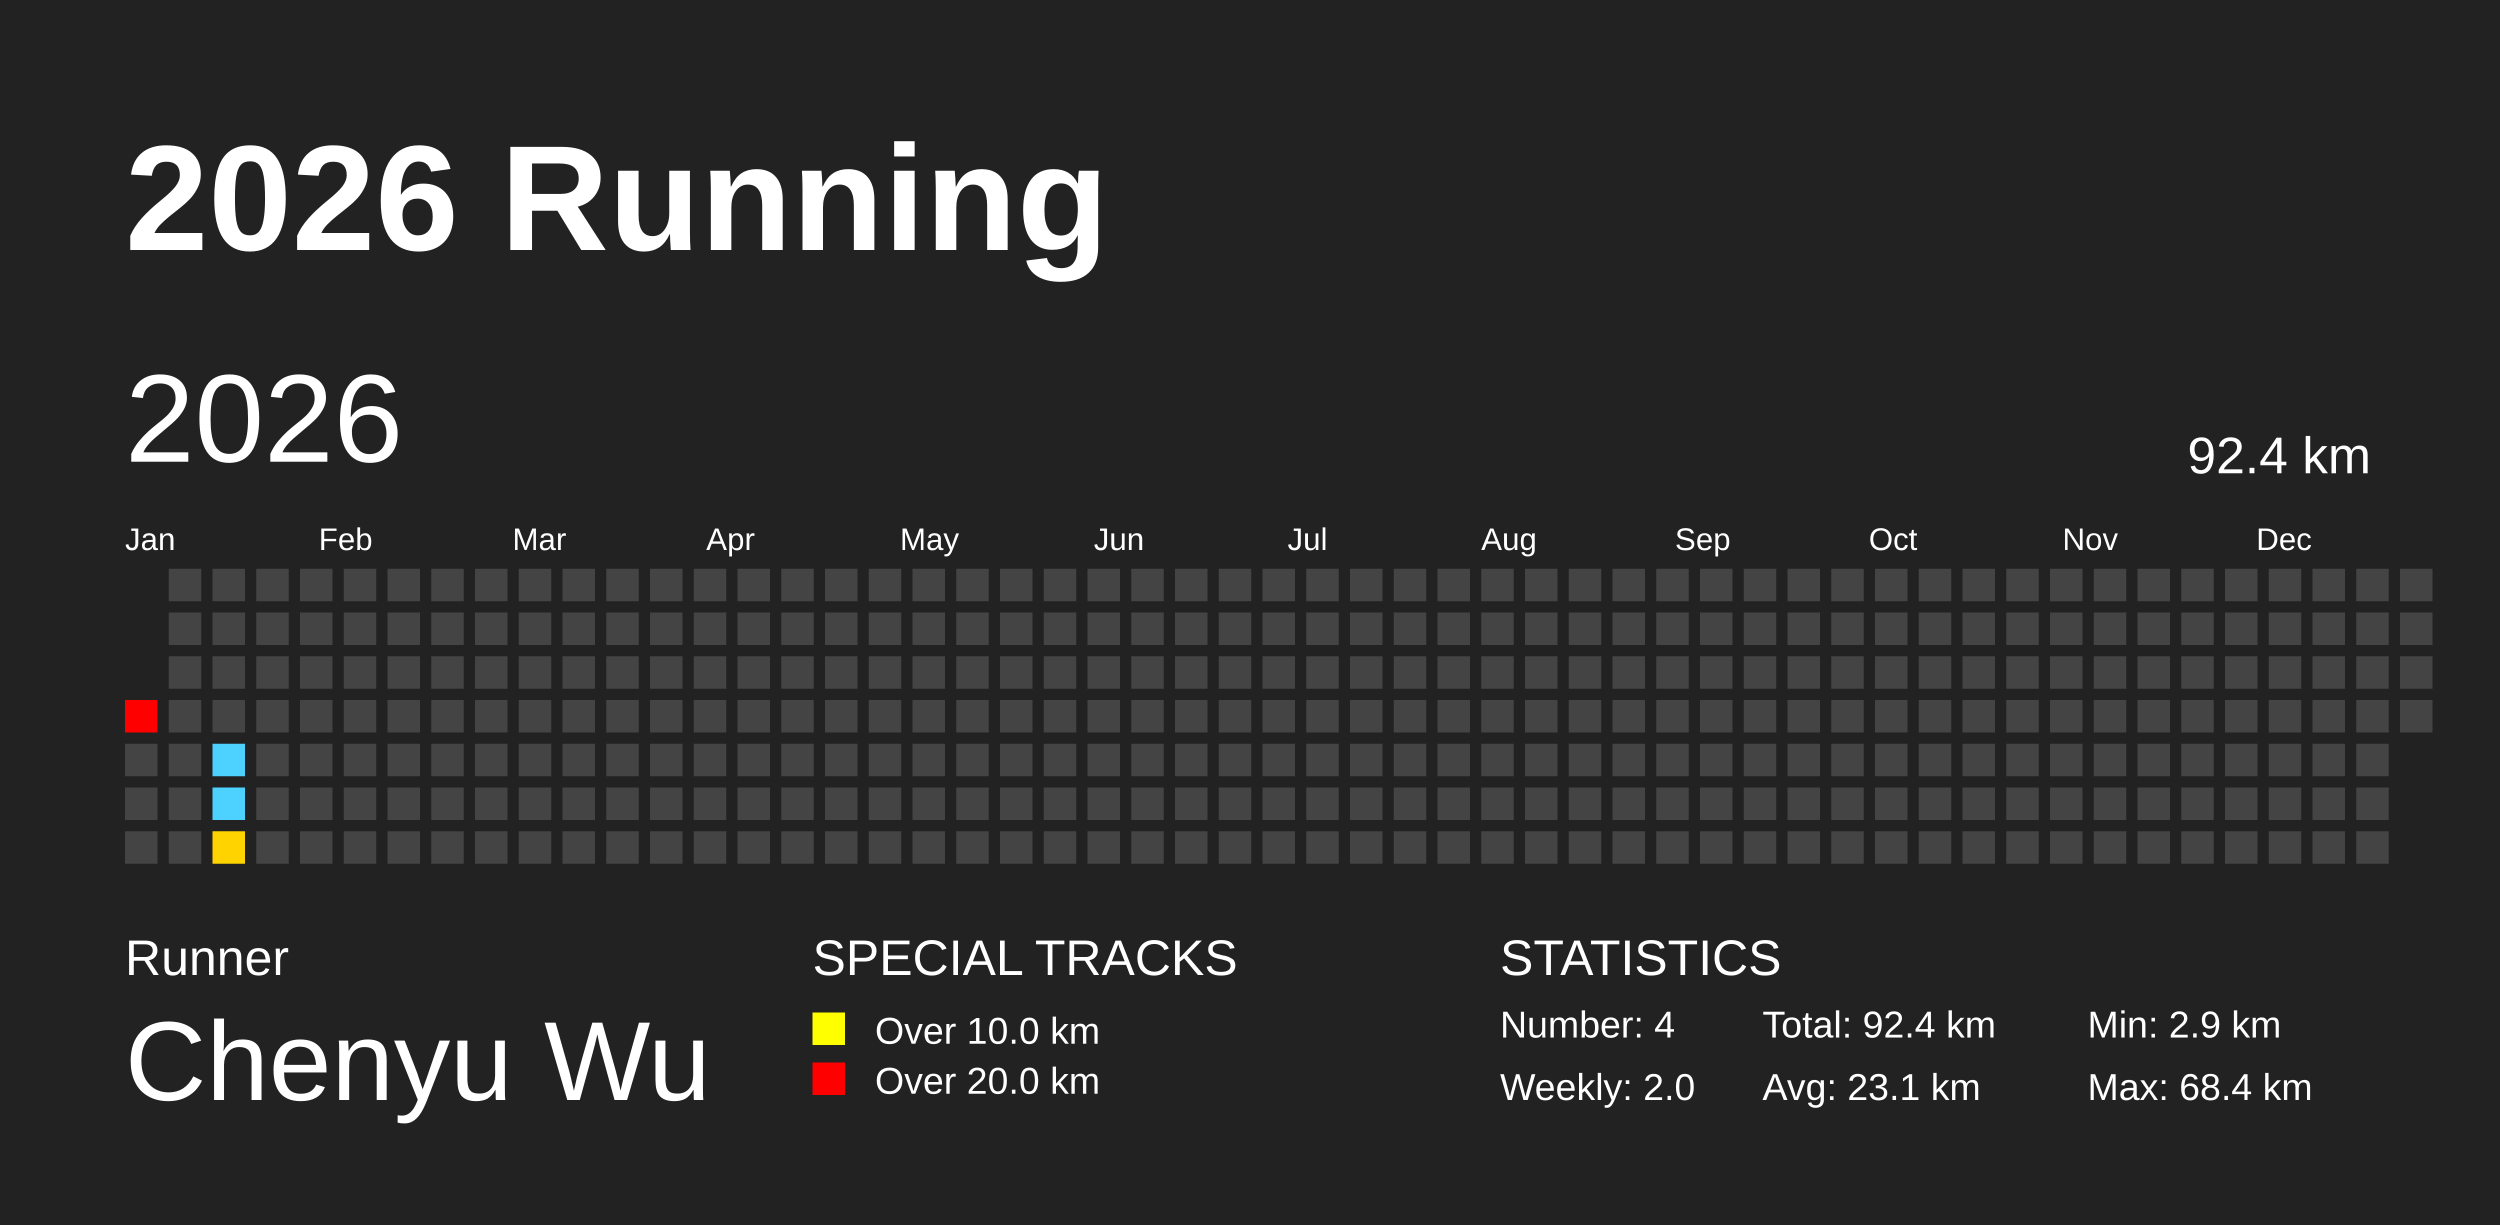
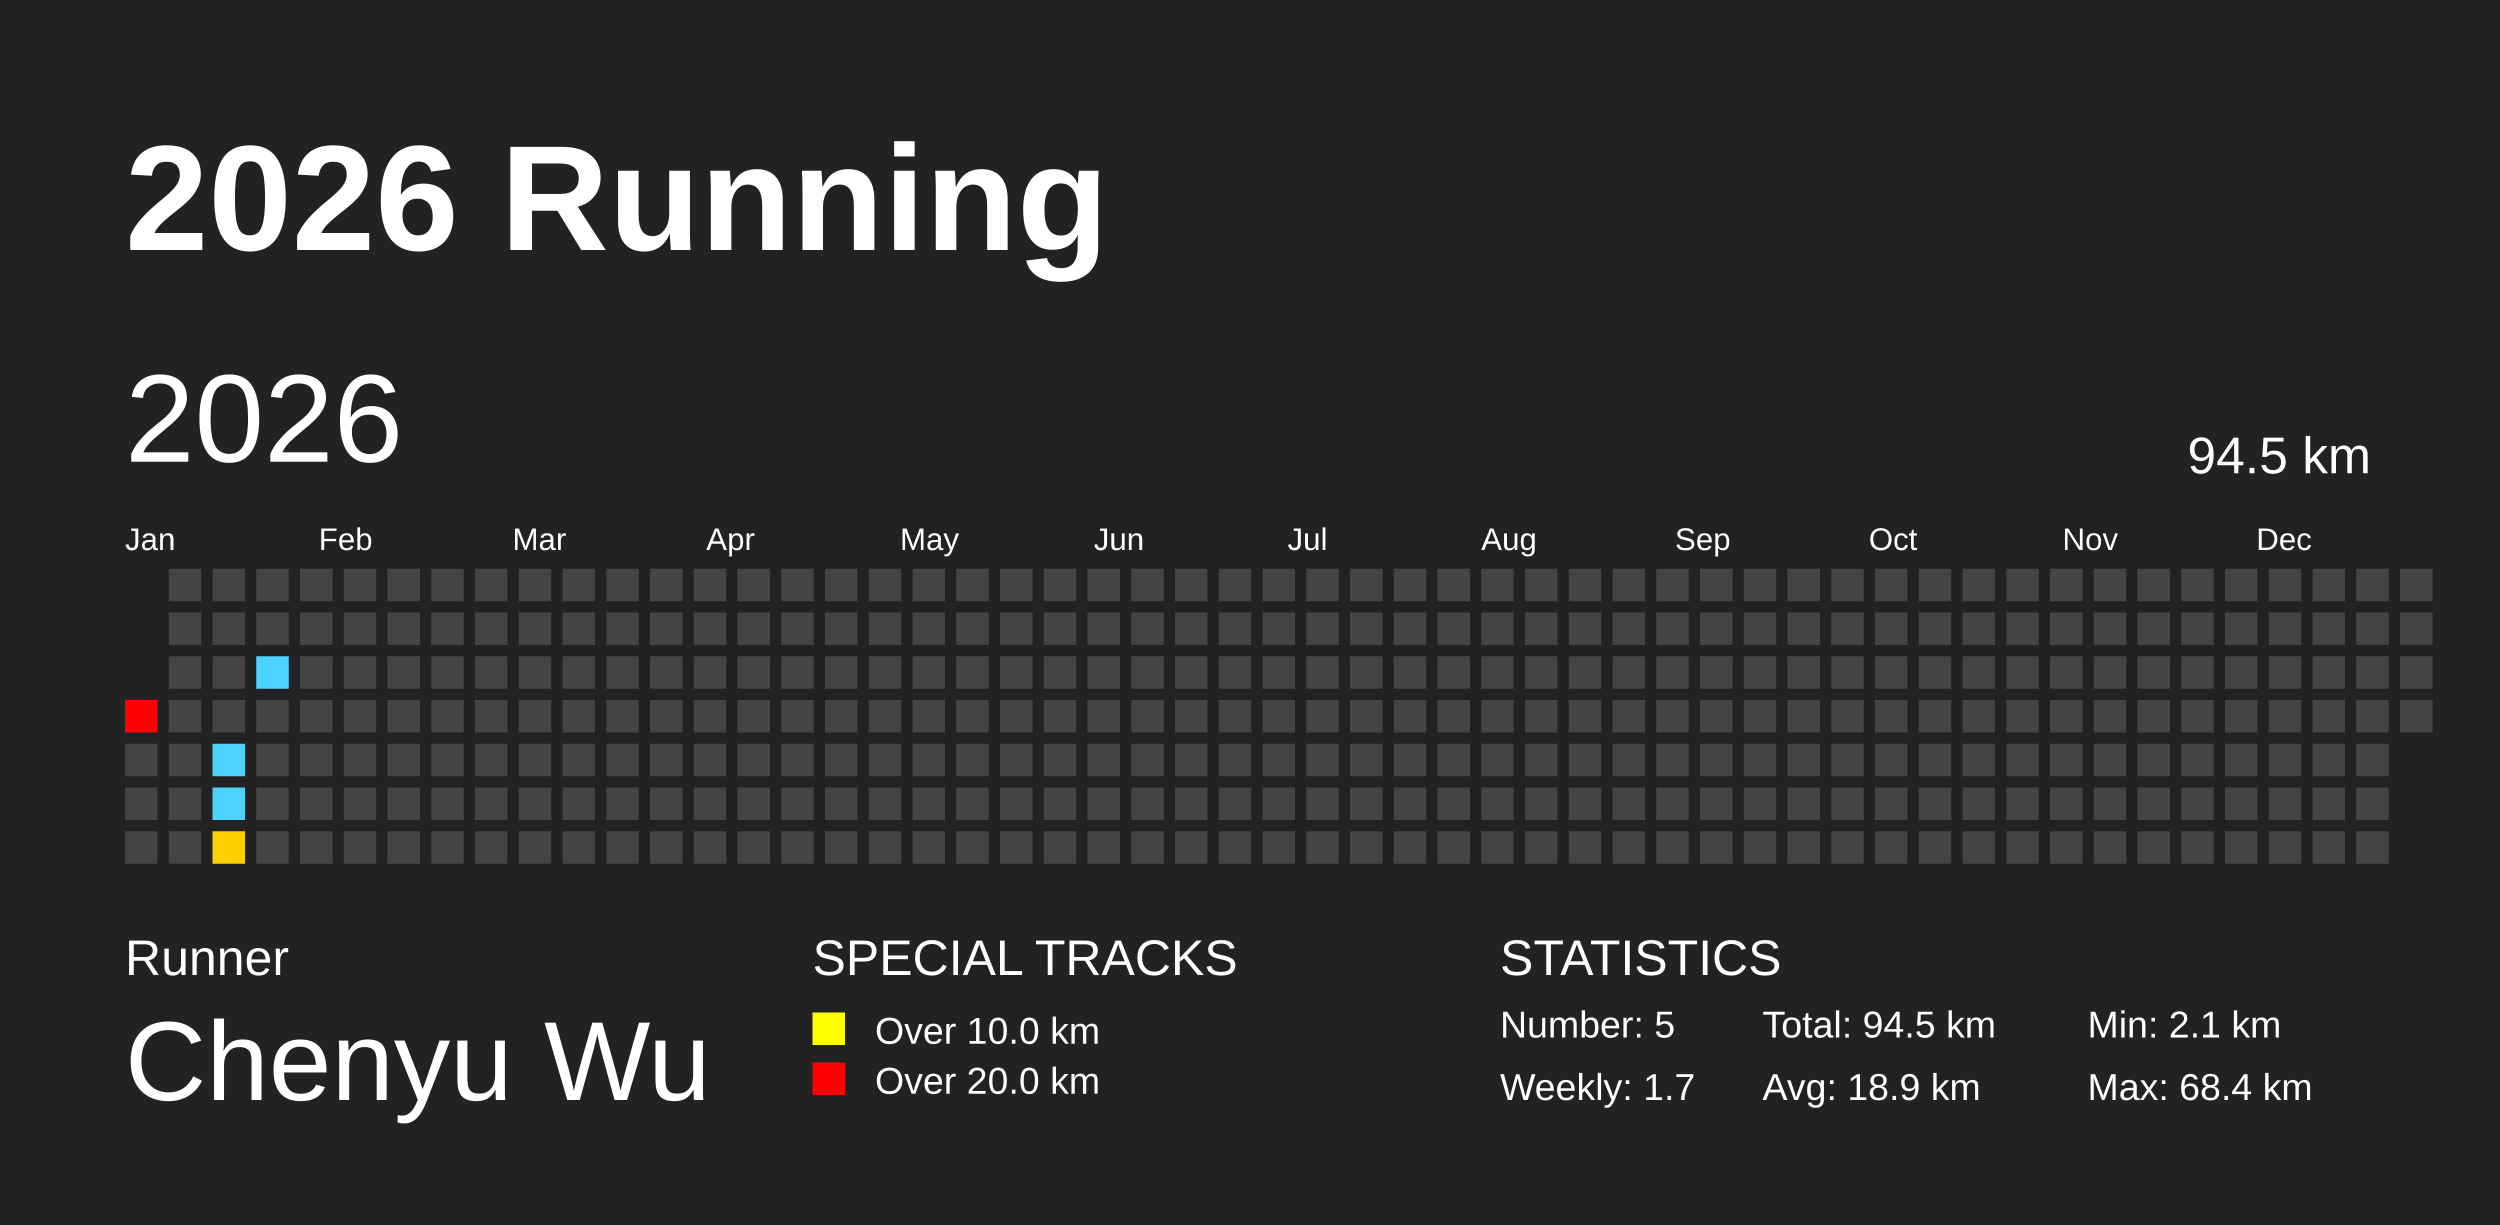
<svg xmlns="http://www.w3.org/2000/svg" baseProfile="full" height="98mm" version="1.1" viewBox="0,0,200,98" width="200mm">
  <defs />
  <rect fill="#222222" height="98" width="200" x="0" y="0" />
  <text fill="#FFFFFF" style="font-size:12px; font-family:Arial; font-weight:bold;" x="10" y="20">2026 Running</text>
  <text fill="#FFFFFF" style="font-size:4px; font-family:Arial" x="10" y="78">Runner</text>
  <text fill="#FFFFFF" style="font-size:9px; font-family:Arial" x="10" y="88">Chenyu Wu</text>
  <text fill="#FFFFFF" style="font-size:4px; font-family:Arial" x="65" y="78">SPECIAL TRACKS</text>
  <rect fill="yellow" height="2.6" width="2.6" x="65" y="81" />
  <text fill="#FFFFFF" style="font-size:3px; font-family:Arial" x="70" y="83.5">Over 10.0 km</text>
  <rect fill="red" height="2.6" width="2.6" x="65" y="85" />
  <text fill="#FFFFFF" style="font-size:3px; font-family:Arial" x="70" y="87.5">Over 20.0 km</text>
  <text fill="#FFFFFF" style="font-size:4px; font-family:Arial" x="120" y="78">STATISTICS</text>
-   <text fill="#FFFFFF" style="font-size:3px; font-family:Arial" x="120" y="83">Number: 4</text>
-   <text fill="#FFFFFF" style="font-size:3px; font-family:Arial" x="120" y="88">Weekly: 2.0</text>
-   <text fill="#FFFFFF" style="font-size:3px; font-family:Arial" x="141" y="83">Total: 92.4 km</text>
-   <text fill="#FFFFFF" style="font-size:3px; font-family:Arial" x="141" y="88">Avg: 23.1 km</text>
-   <text fill="#FFFFFF" style="font-size:3px; font-family:Arial" x="167" y="83">Min: 2.9 km</text>
+   <text fill="#FFFFFF" style="font-size:3px; font-family:Arial" x="120" y="83">Number: 5</text>
+   <text fill="#FFFFFF" style="font-size:3px; font-family:Arial" x="120" y="88">Weekly: 1.7</text>
+   <text fill="#FFFFFF" style="font-size:3px; font-family:Arial" x="141" y="83">Total: 94.5 km</text>
+   <text fill="#FFFFFF" style="font-size:3px; font-family:Arial" x="141" y="88">Avg: 18.9 km</text>
+   <text fill="#FFFFFF" style="font-size:3px; font-family:Arial" x="167" y="83">Min: 2.1 km</text>
  <text fill="#FFFFFF" style="font-size:3px; font-family:Arial" x="167" y="88">Max: 68.4 km</text>
  <text dominant-baseline="hanging" fill="#FFFFFF" style="font-size:10.0px; font-family:Arial;" x="10" y="30">2026</text>
-   <text dominant-baseline="hanging" fill="#FFFFFF" style="font-size:4.125px; font-family:Arial;" x="175" y="35">92.4 km</text>
+   <text dominant-baseline="hanging" fill="#FFFFFF" style="font-size:4.125px; font-family:Arial;" x="175" y="35">94.5 km</text>
  <text fill="#FFFFFF" style="font-size:2.5px; font-family:Arial" x="10.0" y="44">Jan</text>
  <text fill="#FFFFFF" style="font-size:2.5px; font-family:Arial" x="25.5" y="44">Feb</text>
  <text fill="#FFFFFF" style="font-size:2.5px; font-family:Arial" x="41.0" y="44">Mar</text>
  <text fill="#FFFFFF" style="font-size:2.5px; font-family:Arial" x="56.5" y="44">Apr</text>
  <text fill="#FFFFFF" style="font-size:2.5px; font-family:Arial" x="72.0" y="44">May</text>
  <text fill="#FFFFFF" style="font-size:2.5px; font-family:Arial" x="87.5" y="44">Jun</text>
  <text fill="#FFFFFF" style="font-size:2.5px; font-family:Arial" x="103.0" y="44">Jul</text>
  <text fill="#FFFFFF" style="font-size:2.5px; font-family:Arial" x="118.5" y="44">Aug</text>
  <text fill="#FFFFFF" style="font-size:2.5px; font-family:Arial" x="134.0" y="44">Sep</text>
  <text fill="#FFFFFF" style="font-size:2.5px; font-family:Arial" x="149.5" y="44">Oct</text>
  <text fill="#FFFFFF" style="font-size:2.5px; font-family:Arial" x="165.0" y="44">Nov</text>
  <text fill="#FFFFFF" style="font-size:2.5px; font-family:Arial" x="180.5" y="44">Dec</text>
  <rect fill="red" height="2.6" width="2.6" x="10.0" y="56.0" />
  <rect fill="#444444" height="2.6" width="2.6" x="10.0" y="59.5" />
  <rect fill="#444444" height="2.6" width="2.6" x="10.0" y="63.0" />
  <rect fill="#444444" height="2.6" width="2.6" x="10.0" y="66.5" />
  <rect fill="#444444" height="2.6" width="2.6" x="13.5" y="45.5" />
  <rect fill="#444444" height="2.6" width="2.6" x="13.5" y="49.0" />
  <rect fill="#444444" height="2.6" width="2.6" x="13.5" y="52.5" />
  <rect fill="#444444" height="2.6" width="2.6" x="13.5" y="56.0" />
  <rect fill="#444444" height="2.6" width="2.6" x="13.5" y="59.5" />
  <rect fill="#444444" height="2.6" width="2.6" x="13.5" y="63.0" />
  <rect fill="#444444" height="2.6" width="2.6" x="13.5" y="66.5" />
  <rect fill="#444444" height="2.6" width="2.6" x="17.0" y="45.5" />
  <rect fill="#444444" height="2.6" width="2.6" x="17.0" y="49.0" />
  <rect fill="#444444" height="2.6" width="2.6" x="17.0" y="52.5" />
  <rect fill="#444444" height="2.6" width="2.6" x="17.0" y="56.0" />
  <rect fill="#4dd2ff" height="2.6" width="2.6" x="17.0" y="59.5" />
  <rect fill="#4dd2ff" height="2.6" width="2.6" x="17.0" y="63.0" />
-   <rect fill="#ffd300" height="2.6" width="2.6" x="17.0" y="66.5" />
+   <rect fill="#ffd000" height="2.6" width="2.6" x="17.0" y="66.5" />
  <rect fill="#444444" height="2.6" width="2.6" x="20.5" y="45.5" />
  <rect fill="#444444" height="2.6" width="2.6" x="20.5" y="49.0" />
-   <rect fill="#444444" height="2.6" width="2.6" x="20.5" y="52.5" />
+   <rect fill="#4dd2ff" height="2.6" width="2.6" x="20.5" y="52.5" />
  <rect fill="#444444" height="2.6" width="2.6" x="20.5" y="56.0" />
  <rect fill="#444444" height="2.6" width="2.6" x="20.5" y="59.5" />
  <rect fill="#444444" height="2.6" width="2.6" x="20.5" y="63.0" />
  <rect fill="#444444" height="2.6" width="2.6" x="20.5" y="66.5" />
  <rect fill="#444444" height="2.6" width="2.6" x="24.0" y="45.5" />
  <rect fill="#444444" height="2.6" width="2.6" x="24.0" y="49.0" />
  <rect fill="#444444" height="2.6" width="2.6" x="24.0" y="52.5" />
  <rect fill="#444444" height="2.6" width="2.6" x="24.0" y="56.0" />
  <rect fill="#444444" height="2.6" width="2.6" x="24.0" y="59.5" />
  <rect fill="#444444" height="2.6" width="2.6" x="24.0" y="63.0" />
  <rect fill="#444444" height="2.6" width="2.6" x="24.0" y="66.5" />
  <rect fill="#444444" height="2.6" width="2.6" x="27.5" y="45.5" />
  <rect fill="#444444" height="2.6" width="2.6" x="27.5" y="49.0" />
  <rect fill="#444444" height="2.6" width="2.6" x="27.5" y="52.5" />
  <rect fill="#444444" height="2.6" width="2.6" x="27.5" y="56.0" />
  <rect fill="#444444" height="2.6" width="2.6" x="27.5" y="59.5" />
  <rect fill="#444444" height="2.6" width="2.6" x="27.5" y="63.0" />
  <rect fill="#444444" height="2.6" width="2.6" x="27.5" y="66.5" />
  <rect fill="#444444" height="2.6" width="2.6" x="31.0" y="45.5" />
  <rect fill="#444444" height="2.6" width="2.6" x="31.0" y="49.0" />
  <rect fill="#444444" height="2.6" width="2.6" x="31.0" y="52.5" />
  <rect fill="#444444" height="2.6" width="2.6" x="31.0" y="56.0" />
  <rect fill="#444444" height="2.6" width="2.6" x="31.0" y="59.5" />
  <rect fill="#444444" height="2.6" width="2.6" x="31.0" y="63.0" />
  <rect fill="#444444" height="2.6" width="2.6" x="31.0" y="66.5" />
  <rect fill="#444444" height="2.6" width="2.6" x="34.5" y="45.5" />
  <rect fill="#444444" height="2.6" width="2.6" x="34.5" y="49.0" />
  <rect fill="#444444" height="2.6" width="2.6" x="34.5" y="52.5" />
  <rect fill="#444444" height="2.6" width="2.6" x="34.5" y="56.0" />
  <rect fill="#444444" height="2.6" width="2.6" x="34.5" y="59.5" />
  <rect fill="#444444" height="2.6" width="2.6" x="34.5" y="63.0" />
  <rect fill="#444444" height="2.6" width="2.6" x="34.5" y="66.5" />
  <rect fill="#444444" height="2.6" width="2.6" x="38.0" y="45.5" />
  <rect fill="#444444" height="2.6" width="2.6" x="38.0" y="49.0" />
  <rect fill="#444444" height="2.6" width="2.6" x="38.0" y="52.5" />
  <rect fill="#444444" height="2.6" width="2.6" x="38.0" y="56.0" />
  <rect fill="#444444" height="2.6" width="2.6" x="38.0" y="59.5" />
  <rect fill="#444444" height="2.6" width="2.6" x="38.0" y="63.0" />
  <rect fill="#444444" height="2.6" width="2.6" x="38.0" y="66.5" />
  <rect fill="#444444" height="2.6" width="2.6" x="41.5" y="45.5" />
  <rect fill="#444444" height="2.6" width="2.6" x="41.5" y="49.0" />
  <rect fill="#444444" height="2.6" width="2.6" x="41.5" y="52.5" />
  <rect fill="#444444" height="2.6" width="2.6" x="41.5" y="56.0" />
  <rect fill="#444444" height="2.6" width="2.6" x="41.5" y="59.5" />
  <rect fill="#444444" height="2.6" width="2.6" x="41.5" y="63.0" />
  <rect fill="#444444" height="2.6" width="2.6" x="41.5" y="66.5" />
  <rect fill="#444444" height="2.6" width="2.6" x="45.0" y="45.5" />
  <rect fill="#444444" height="2.6" width="2.6" x="45.0" y="49.0" />
  <rect fill="#444444" height="2.6" width="2.6" x="45.0" y="52.5" />
  <rect fill="#444444" height="2.6" width="2.6" x="45.0" y="56.0" />
  <rect fill="#444444" height="2.6" width="2.6" x="45.0" y="59.5" />
  <rect fill="#444444" height="2.6" width="2.6" x="45.0" y="63.0" />
  <rect fill="#444444" height="2.6" width="2.6" x="45.0" y="66.5" />
  <rect fill="#444444" height="2.6" width="2.6" x="48.5" y="45.5" />
  <rect fill="#444444" height="2.6" width="2.6" x="48.5" y="49.0" />
  <rect fill="#444444" height="2.6" width="2.6" x="48.5" y="52.5" />
  <rect fill="#444444" height="2.6" width="2.6" x="48.5" y="56.0" />
  <rect fill="#444444" height="2.6" width="2.6" x="48.5" y="59.5" />
  <rect fill="#444444" height="2.6" width="2.6" x="48.5" y="63.0" />
  <rect fill="#444444" height="2.6" width="2.6" x="48.5" y="66.5" />
  <rect fill="#444444" height="2.6" width="2.6" x="52.0" y="45.5" />
  <rect fill="#444444" height="2.6" width="2.6" x="52.0" y="49.0" />
  <rect fill="#444444" height="2.6" width="2.6" x="52.0" y="52.5" />
  <rect fill="#444444" height="2.6" width="2.6" x="52.0" y="56.0" />
  <rect fill="#444444" height="2.6" width="2.6" x="52.0" y="59.5" />
  <rect fill="#444444" height="2.6" width="2.6" x="52.0" y="63.0" />
  <rect fill="#444444" height="2.6" width="2.6" x="52.0" y="66.5" />
  <rect fill="#444444" height="2.6" width="2.6" x="55.5" y="45.5" />
  <rect fill="#444444" height="2.6" width="2.6" x="55.5" y="49.0" />
  <rect fill="#444444" height="2.6" width="2.6" x="55.5" y="52.5" />
  <rect fill="#444444" height="2.6" width="2.6" x="55.5" y="56.0" />
  <rect fill="#444444" height="2.6" width="2.6" x="55.5" y="59.5" />
  <rect fill="#444444" height="2.6" width="2.6" x="55.5" y="63.0" />
  <rect fill="#444444" height="2.6" width="2.6" x="55.5" y="66.5" />
  <rect fill="#444444" height="2.6" width="2.6" x="59.0" y="45.5" />
  <rect fill="#444444" height="2.6" width="2.6" x="59.0" y="49.0" />
  <rect fill="#444444" height="2.6" width="2.6" x="59.0" y="52.5" />
  <rect fill="#444444" height="2.6" width="2.6" x="59.0" y="56.0" />
  <rect fill="#444444" height="2.6" width="2.6" x="59.0" y="59.5" />
  <rect fill="#444444" height="2.6" width="2.6" x="59.0" y="63.0" />
  <rect fill="#444444" height="2.6" width="2.6" x="59.0" y="66.5" />
  <rect fill="#444444" height="2.6" width="2.6" x="62.5" y="45.5" />
  <rect fill="#444444" height="2.6" width="2.6" x="62.5" y="49.0" />
  <rect fill="#444444" height="2.6" width="2.6" x="62.5" y="52.5" />
  <rect fill="#444444" height="2.6" width="2.6" x="62.5" y="56.0" />
  <rect fill="#444444" height="2.6" width="2.6" x="62.5" y="59.5" />
  <rect fill="#444444" height="2.6" width="2.6" x="62.5" y="63.0" />
  <rect fill="#444444" height="2.6" width="2.6" x="62.5" y="66.5" />
  <rect fill="#444444" height="2.6" width="2.6" x="66.0" y="45.5" />
  <rect fill="#444444" height="2.6" width="2.6" x="66.0" y="49.0" />
  <rect fill="#444444" height="2.6" width="2.6" x="66.0" y="52.5" />
  <rect fill="#444444" height="2.6" width="2.6" x="66.0" y="56.0" />
  <rect fill="#444444" height="2.6" width="2.6" x="66.0" y="59.5" />
  <rect fill="#444444" height="2.6" width="2.6" x="66.0" y="63.0" />
  <rect fill="#444444" height="2.6" width="2.6" x="66.0" y="66.5" />
  <rect fill="#444444" height="2.6" width="2.6" x="69.5" y="45.5" />
  <rect fill="#444444" height="2.6" width="2.6" x="69.5" y="49.0" />
  <rect fill="#444444" height="2.6" width="2.6" x="69.5" y="52.5" />
  <rect fill="#444444" height="2.6" width="2.6" x="69.5" y="56.0" />
  <rect fill="#444444" height="2.6" width="2.6" x="69.5" y="59.5" />
  <rect fill="#444444" height="2.6" width="2.6" x="69.5" y="63.0" />
  <rect fill="#444444" height="2.6" width="2.6" x="69.5" y="66.5" />
  <rect fill="#444444" height="2.6" width="2.6" x="73.0" y="45.5" />
  <rect fill="#444444" height="2.6" width="2.6" x="73.0" y="49.0" />
  <rect fill="#444444" height="2.6" width="2.6" x="73.0" y="52.5" />
  <rect fill="#444444" height="2.6" width="2.6" x="73.0" y="56.0" />
  <rect fill="#444444" height="2.6" width="2.6" x="73.0" y="59.5" />
  <rect fill="#444444" height="2.6" width="2.6" x="73.0" y="63.0" />
  <rect fill="#444444" height="2.6" width="2.6" x="73.0" y="66.5" />
  <rect fill="#444444" height="2.6" width="2.6" x="76.5" y="45.5" />
  <rect fill="#444444" height="2.6" width="2.6" x="76.5" y="49.0" />
  <rect fill="#444444" height="2.6" width="2.6" x="76.5" y="52.5" />
  <rect fill="#444444" height="2.6" width="2.6" x="76.5" y="56.0" />
  <rect fill="#444444" height="2.6" width="2.6" x="76.5" y="59.5" />
  <rect fill="#444444" height="2.6" width="2.6" x="76.5" y="63.0" />
  <rect fill="#444444" height="2.6" width="2.6" x="76.5" y="66.5" />
  <rect fill="#444444" height="2.6" width="2.6" x="80.0" y="45.5" />
  <rect fill="#444444" height="2.6" width="2.6" x="80.0" y="49.0" />
  <rect fill="#444444" height="2.6" width="2.6" x="80.0" y="52.5" />
  <rect fill="#444444" height="2.6" width="2.6" x="80.0" y="56.0" />
  <rect fill="#444444" height="2.6" width="2.6" x="80.0" y="59.5" />
  <rect fill="#444444" height="2.6" width="2.6" x="80.0" y="63.0" />
  <rect fill="#444444" height="2.6" width="2.6" x="80.0" y="66.5" />
  <rect fill="#444444" height="2.6" width="2.6" x="83.5" y="45.5" />
  <rect fill="#444444" height="2.6" width="2.6" x="83.5" y="49.0" />
  <rect fill="#444444" height="2.6" width="2.6" x="83.5" y="52.5" />
  <rect fill="#444444" height="2.6" width="2.6" x="83.5" y="56.0" />
  <rect fill="#444444" height="2.6" width="2.6" x="83.5" y="59.5" />
  <rect fill="#444444" height="2.6" width="2.6" x="83.5" y="63.0" />
  <rect fill="#444444" height="2.6" width="2.6" x="83.5" y="66.5" />
  <rect fill="#444444" height="2.6" width="2.6" x="87.0" y="45.5" />
  <rect fill="#444444" height="2.6" width="2.6" x="87.0" y="49.0" />
  <rect fill="#444444" height="2.6" width="2.6" x="87.0" y="52.5" />
  <rect fill="#444444" height="2.6" width="2.6" x="87.0" y="56.0" />
  <rect fill="#444444" height="2.6" width="2.6" x="87.0" y="59.5" />
  <rect fill="#444444" height="2.6" width="2.6" x="87.0" y="63.0" />
  <rect fill="#444444" height="2.6" width="2.6" x="87.0" y="66.5" />
  <rect fill="#444444" height="2.6" width="2.6" x="90.5" y="45.5" />
  <rect fill="#444444" height="2.6" width="2.6" x="90.5" y="49.0" />
  <rect fill="#444444" height="2.6" width="2.6" x="90.5" y="52.5" />
  <rect fill="#444444" height="2.6" width="2.6" x="90.5" y="56.0" />
  <rect fill="#444444" height="2.6" width="2.6" x="90.5" y="59.5" />
  <rect fill="#444444" height="2.6" width="2.6" x="90.5" y="63.0" />
  <rect fill="#444444" height="2.6" width="2.6" x="90.5" y="66.5" />
  <rect fill="#444444" height="2.6" width="2.6" x="94.0" y="45.5" />
  <rect fill="#444444" height="2.6" width="2.6" x="94.0" y="49.0" />
  <rect fill="#444444" height="2.6" width="2.6" x="94.0" y="52.5" />
  <rect fill="#444444" height="2.6" width="2.6" x="94.0" y="56.0" />
  <rect fill="#444444" height="2.6" width="2.6" x="94.0" y="59.5" />
  <rect fill="#444444" height="2.6" width="2.6" x="94.0" y="63.0" />
  <rect fill="#444444" height="2.6" width="2.6" x="94.0" y="66.5" />
  <rect fill="#444444" height="2.6" width="2.6" x="97.5" y="45.5" />
  <rect fill="#444444" height="2.6" width="2.6" x="97.5" y="49.0" />
  <rect fill="#444444" height="2.6" width="2.6" x="97.5" y="52.5" />
  <rect fill="#444444" height="2.6" width="2.6" x="97.5" y="56.0" />
  <rect fill="#444444" height="2.6" width="2.6" x="97.5" y="59.5" />
  <rect fill="#444444" height="2.6" width="2.6" x="97.5" y="63.0" />
  <rect fill="#444444" height="2.6" width="2.6" x="97.5" y="66.5" />
  <rect fill="#444444" height="2.6" width="2.6" x="101.0" y="45.5" />
  <rect fill="#444444" height="2.6" width="2.6" x="101.0" y="49.0" />
  <rect fill="#444444" height="2.6" width="2.6" x="101.0" y="52.5" />
  <rect fill="#444444" height="2.6" width="2.6" x="101.0" y="56.0" />
  <rect fill="#444444" height="2.6" width="2.6" x="101.0" y="59.5" />
  <rect fill="#444444" height="2.6" width="2.6" x="101.0" y="63.0" />
  <rect fill="#444444" height="2.6" width="2.6" x="101.0" y="66.5" />
  <rect fill="#444444" height="2.6" width="2.6" x="104.5" y="45.5" />
  <rect fill="#444444" height="2.6" width="2.6" x="104.5" y="49.0" />
  <rect fill="#444444" height="2.6" width="2.6" x="104.5" y="52.5" />
  <rect fill="#444444" height="2.6" width="2.6" x="104.5" y="56.0" />
  <rect fill="#444444" height="2.6" width="2.6" x="104.5" y="59.5" />
  <rect fill="#444444" height="2.6" width="2.6" x="104.5" y="63.0" />
  <rect fill="#444444" height="2.6" width="2.6" x="104.5" y="66.5" />
  <rect fill="#444444" height="2.6" width="2.6" x="108.0" y="45.5" />
  <rect fill="#444444" height="2.6" width="2.6" x="108.0" y="49.0" />
  <rect fill="#444444" height="2.6" width="2.6" x="108.0" y="52.5" />
  <rect fill="#444444" height="2.6" width="2.6" x="108.0" y="56.0" />
  <rect fill="#444444" height="2.6" width="2.6" x="108.0" y="59.5" />
  <rect fill="#444444" height="2.6" width="2.6" x="108.0" y="63.0" />
  <rect fill="#444444" height="2.6" width="2.6" x="108.0" y="66.5" />
  <rect fill="#444444" height="2.6" width="2.6" x="111.5" y="45.5" />
  <rect fill="#444444" height="2.6" width="2.6" x="111.5" y="49.0" />
  <rect fill="#444444" height="2.6" width="2.6" x="111.5" y="52.5" />
  <rect fill="#444444" height="2.6" width="2.6" x="111.5" y="56.0" />
  <rect fill="#444444" height="2.6" width="2.6" x="111.5" y="59.5" />
  <rect fill="#444444" height="2.6" width="2.6" x="111.5" y="63.0" />
  <rect fill="#444444" height="2.6" width="2.6" x="111.5" y="66.5" />
  <rect fill="#444444" height="2.6" width="2.6" x="115.0" y="45.5" />
  <rect fill="#444444" height="2.6" width="2.6" x="115.0" y="49.0" />
  <rect fill="#444444" height="2.6" width="2.6" x="115.0" y="52.5" />
  <rect fill="#444444" height="2.6" width="2.6" x="115.0" y="56.0" />
  <rect fill="#444444" height="2.6" width="2.6" x="115.0" y="59.5" />
  <rect fill="#444444" height="2.6" width="2.6" x="115.0" y="63.0" />
  <rect fill="#444444" height="2.6" width="2.6" x="115.0" y="66.5" />
  <rect fill="#444444" height="2.6" width="2.6" x="118.5" y="45.5" />
  <rect fill="#444444" height="2.6" width="2.6" x="118.5" y="49.0" />
  <rect fill="#444444" height="2.6" width="2.6" x="118.5" y="52.5" />
  <rect fill="#444444" height="2.6" width="2.6" x="118.5" y="56.0" />
  <rect fill="#444444" height="2.6" width="2.6" x="118.5" y="59.5" />
  <rect fill="#444444" height="2.6" width="2.6" x="118.5" y="63.0" />
  <rect fill="#444444" height="2.6" width="2.6" x="118.5" y="66.5" />
  <rect fill="#444444" height="2.6" width="2.6" x="122.0" y="45.5" />
  <rect fill="#444444" height="2.6" width="2.6" x="122.0" y="49.0" />
  <rect fill="#444444" height="2.6" width="2.6" x="122.0" y="52.5" />
  <rect fill="#444444" height="2.6" width="2.6" x="122.0" y="56.0" />
  <rect fill="#444444" height="2.6" width="2.6" x="122.0" y="59.5" />
  <rect fill="#444444" height="2.6" width="2.6" x="122.0" y="63.0" />
  <rect fill="#444444" height="2.6" width="2.6" x="122.0" y="66.5" />
  <rect fill="#444444" height="2.6" width="2.6" x="125.5" y="45.5" />
  <rect fill="#444444" height="2.6" width="2.6" x="125.5" y="49.0" />
  <rect fill="#444444" height="2.6" width="2.6" x="125.5" y="52.5" />
  <rect fill="#444444" height="2.6" width="2.6" x="125.5" y="56.0" />
  <rect fill="#444444" height="2.6" width="2.6" x="125.5" y="59.5" />
  <rect fill="#444444" height="2.6" width="2.6" x="125.5" y="63.0" />
  <rect fill="#444444" height="2.6" width="2.6" x="125.5" y="66.5" />
  <rect fill="#444444" height="2.6" width="2.6" x="129.0" y="45.5" />
  <rect fill="#444444" height="2.6" width="2.6" x="129.0" y="49.0" />
  <rect fill="#444444" height="2.6" width="2.6" x="129.0" y="52.5" />
  <rect fill="#444444" height="2.6" width="2.6" x="129.0" y="56.0" />
  <rect fill="#444444" height="2.6" width="2.6" x="129.0" y="59.5" />
  <rect fill="#444444" height="2.6" width="2.6" x="129.0" y="63.0" />
  <rect fill="#444444" height="2.6" width="2.6" x="129.0" y="66.5" />
  <rect fill="#444444" height="2.6" width="2.6" x="132.5" y="45.5" />
  <rect fill="#444444" height="2.6" width="2.6" x="132.5" y="49.0" />
  <rect fill="#444444" height="2.6" width="2.6" x="132.5" y="52.5" />
  <rect fill="#444444" height="2.6" width="2.6" x="132.5" y="56.0" />
  <rect fill="#444444" height="2.6" width="2.6" x="132.5" y="59.5" />
  <rect fill="#444444" height="2.6" width="2.6" x="132.5" y="63.0" />
  <rect fill="#444444" height="2.6" width="2.6" x="132.5" y="66.5" />
  <rect fill="#444444" height="2.6" width="2.6" x="136.0" y="45.5" />
  <rect fill="#444444" height="2.6" width="2.6" x="136.0" y="49.0" />
  <rect fill="#444444" height="2.6" width="2.6" x="136.0" y="52.5" />
  <rect fill="#444444" height="2.6" width="2.6" x="136.0" y="56.0" />
  <rect fill="#444444" height="2.6" width="2.6" x="136.0" y="59.5" />
  <rect fill="#444444" height="2.6" width="2.6" x="136.0" y="63.0" />
  <rect fill="#444444" height="2.6" width="2.6" x="136.0" y="66.5" />
  <rect fill="#444444" height="2.6" width="2.6" x="139.5" y="45.5" />
  <rect fill="#444444" height="2.6" width="2.6" x="139.5" y="49.0" />
  <rect fill="#444444" height="2.6" width="2.6" x="139.5" y="52.5" />
  <rect fill="#444444" height="2.6" width="2.6" x="139.5" y="56.0" />
  <rect fill="#444444" height="2.6" width="2.6" x="139.5" y="59.5" />
  <rect fill="#444444" height="2.6" width="2.6" x="139.5" y="63.0" />
  <rect fill="#444444" height="2.6" width="2.6" x="139.5" y="66.5" />
  <rect fill="#444444" height="2.6" width="2.6" x="143.0" y="45.5" />
  <rect fill="#444444" height="2.6" width="2.6" x="143.0" y="49.0" />
  <rect fill="#444444" height="2.6" width="2.6" x="143.0" y="52.5" />
  <rect fill="#444444" height="2.6" width="2.6" x="143.0" y="56.0" />
  <rect fill="#444444" height="2.6" width="2.6" x="143.0" y="59.5" />
  <rect fill="#444444" height="2.6" width="2.6" x="143.0" y="63.0" />
  <rect fill="#444444" height="2.6" width="2.6" x="143.0" y="66.5" />
  <rect fill="#444444" height="2.6" width="2.6" x="146.5" y="45.5" />
  <rect fill="#444444" height="2.6" width="2.6" x="146.5" y="49.0" />
  <rect fill="#444444" height="2.6" width="2.6" x="146.5" y="52.5" />
  <rect fill="#444444" height="2.6" width="2.6" x="146.5" y="56.0" />
  <rect fill="#444444" height="2.6" width="2.6" x="146.5" y="59.5" />
  <rect fill="#444444" height="2.6" width="2.6" x="146.5" y="63.0" />
  <rect fill="#444444" height="2.6" width="2.6" x="146.5" y="66.5" />
  <rect fill="#444444" height="2.6" width="2.6" x="150.0" y="45.5" />
  <rect fill="#444444" height="2.6" width="2.6" x="150.0" y="49.0" />
  <rect fill="#444444" height="2.6" width="2.6" x="150.0" y="52.5" />
  <rect fill="#444444" height="2.6" width="2.6" x="150.0" y="56.0" />
  <rect fill="#444444" height="2.6" width="2.6" x="150.0" y="59.5" />
  <rect fill="#444444" height="2.6" width="2.6" x="150.0" y="63.0" />
  <rect fill="#444444" height="2.6" width="2.6" x="150.0" y="66.5" />
  <rect fill="#444444" height="2.6" width="2.6" x="153.5" y="45.5" />
  <rect fill="#444444" height="2.6" width="2.6" x="153.5" y="49.0" />
  <rect fill="#444444" height="2.6" width="2.6" x="153.5" y="52.5" />
  <rect fill="#444444" height="2.6" width="2.6" x="153.5" y="56.0" />
  <rect fill="#444444" height="2.6" width="2.6" x="153.5" y="59.5" />
  <rect fill="#444444" height="2.6" width="2.6" x="153.5" y="63.0" />
  <rect fill="#444444" height="2.6" width="2.6" x="153.5" y="66.5" />
  <rect fill="#444444" height="2.6" width="2.6" x="157.0" y="45.5" />
  <rect fill="#444444" height="2.6" width="2.6" x="157.0" y="49.0" />
  <rect fill="#444444" height="2.6" width="2.6" x="157.0" y="52.5" />
  <rect fill="#444444" height="2.6" width="2.6" x="157.0" y="56.0" />
  <rect fill="#444444" height="2.6" width="2.6" x="157.0" y="59.5" />
  <rect fill="#444444" height="2.6" width="2.6" x="157.0" y="63.0" />
  <rect fill="#444444" height="2.6" width="2.6" x="157.0" y="66.5" />
  <rect fill="#444444" height="2.6" width="2.6" x="160.5" y="45.5" />
  <rect fill="#444444" height="2.6" width="2.6" x="160.5" y="49.0" />
  <rect fill="#444444" height="2.6" width="2.6" x="160.5" y="52.5" />
  <rect fill="#444444" height="2.6" width="2.6" x="160.5" y="56.0" />
  <rect fill="#444444" height="2.6" width="2.6" x="160.5" y="59.5" />
  <rect fill="#444444" height="2.6" width="2.6" x="160.5" y="63.0" />
  <rect fill="#444444" height="2.6" width="2.6" x="160.5" y="66.5" />
  <rect fill="#444444" height="2.6" width="2.6" x="164.0" y="45.5" />
  <rect fill="#444444" height="2.6" width="2.6" x="164.0" y="49.0" />
  <rect fill="#444444" height="2.6" width="2.6" x="164.0" y="52.5" />
  <rect fill="#444444" height="2.6" width="2.6" x="164.0" y="56.0" />
  <rect fill="#444444" height="2.6" width="2.6" x="164.0" y="59.5" />
  <rect fill="#444444" height="2.6" width="2.6" x="164.0" y="63.0" />
  <rect fill="#444444" height="2.6" width="2.6" x="164.0" y="66.5" />
  <rect fill="#444444" height="2.6" width="2.6" x="167.5" y="45.5" />
  <rect fill="#444444" height="2.6" width="2.6" x="167.5" y="49.0" />
  <rect fill="#444444" height="2.6" width="2.6" x="167.5" y="52.5" />
  <rect fill="#444444" height="2.6" width="2.6" x="167.5" y="56.0" />
  <rect fill="#444444" height="2.6" width="2.6" x="167.5" y="59.5" />
  <rect fill="#444444" height="2.6" width="2.6" x="167.5" y="63.0" />
  <rect fill="#444444" height="2.6" width="2.6" x="167.5" y="66.5" />
  <rect fill="#444444" height="2.6" width="2.6" x="171.0" y="45.5" />
  <rect fill="#444444" height="2.6" width="2.6" x="171.0" y="49.0" />
  <rect fill="#444444" height="2.6" width="2.6" x="171.0" y="52.5" />
  <rect fill="#444444" height="2.6" width="2.6" x="171.0" y="56.0" />
  <rect fill="#444444" height="2.6" width="2.6" x="171.0" y="59.5" />
  <rect fill="#444444" height="2.6" width="2.6" x="171.0" y="63.0" />
  <rect fill="#444444" height="2.6" width="2.6" x="171.0" y="66.5" />
  <rect fill="#444444" height="2.6" width="2.6" x="174.5" y="45.5" />
  <rect fill="#444444" height="2.6" width="2.6" x="174.5" y="49.0" />
  <rect fill="#444444" height="2.6" width="2.6" x="174.5" y="52.5" />
  <rect fill="#444444" height="2.6" width="2.6" x="174.5" y="56.0" />
  <rect fill="#444444" height="2.6" width="2.6" x="174.5" y="59.5" />
  <rect fill="#444444" height="2.6" width="2.6" x="174.5" y="63.0" />
  <rect fill="#444444" height="2.6" width="2.6" x="174.5" y="66.5" />
  <rect fill="#444444" height="2.6" width="2.6" x="178.0" y="45.5" />
  <rect fill="#444444" height="2.6" width="2.6" x="178.0" y="49.0" />
  <rect fill="#444444" height="2.6" width="2.6" x="178.0" y="52.5" />
  <rect fill="#444444" height="2.6" width="2.6" x="178.0" y="56.0" />
  <rect fill="#444444" height="2.6" width="2.6" x="178.0" y="59.5" />
  <rect fill="#444444" height="2.6" width="2.6" x="178.0" y="63.0" />
  <rect fill="#444444" height="2.6" width="2.6" x="178.0" y="66.5" />
  <rect fill="#444444" height="2.6" width="2.6" x="181.5" y="45.5" />
  <rect fill="#444444" height="2.6" width="2.6" x="181.5" y="49.0" />
  <rect fill="#444444" height="2.6" width="2.6" x="181.5" y="52.5" />
  <rect fill="#444444" height="2.6" width="2.6" x="181.5" y="56.0" />
  <rect fill="#444444" height="2.6" width="2.6" x="181.5" y="59.5" />
  <rect fill="#444444" height="2.6" width="2.6" x="181.5" y="63.0" />
  <rect fill="#444444" height="2.6" width="2.6" x="181.5" y="66.5" />
  <rect fill="#444444" height="2.6" width="2.6" x="185.0" y="45.5" />
  <rect fill="#444444" height="2.6" width="2.6" x="185.0" y="49.0" />
  <rect fill="#444444" height="2.6" width="2.6" x="185.0" y="52.5" />
  <rect fill="#444444" height="2.6" width="2.6" x="185.0" y="56.0" />
  <rect fill="#444444" height="2.6" width="2.6" x="185.0" y="59.5" />
  <rect fill="#444444" height="2.6" width="2.6" x="185.0" y="63.0" />
  <rect fill="#444444" height="2.6" width="2.6" x="185.0" y="66.5" />
  <rect fill="#444444" height="2.6" width="2.6" x="188.5" y="45.5" />
  <rect fill="#444444" height="2.6" width="2.6" x="188.5" y="49.0" />
  <rect fill="#444444" height="2.6" width="2.6" x="188.5" y="52.5" />
  <rect fill="#444444" height="2.6" width="2.6" x="188.5" y="56.0" />
  <rect fill="#444444" height="2.6" width="2.6" x="188.5" y="59.5" />
  <rect fill="#444444" height="2.6" width="2.6" x="188.5" y="63.0" />
  <rect fill="#444444" height="2.6" width="2.6" x="188.5" y="66.5" />
  <rect fill="#444444" height="2.6" width="2.6" x="192.0" y="45.5" />
  <rect fill="#444444" height="2.6" width="2.6" x="192.0" y="49.0" />
  <rect fill="#444444" height="2.6" width="2.6" x="192.0" y="52.5" />
  <rect fill="#444444" height="2.6" width="2.6" x="192.0" y="56.0" />
</svg>
